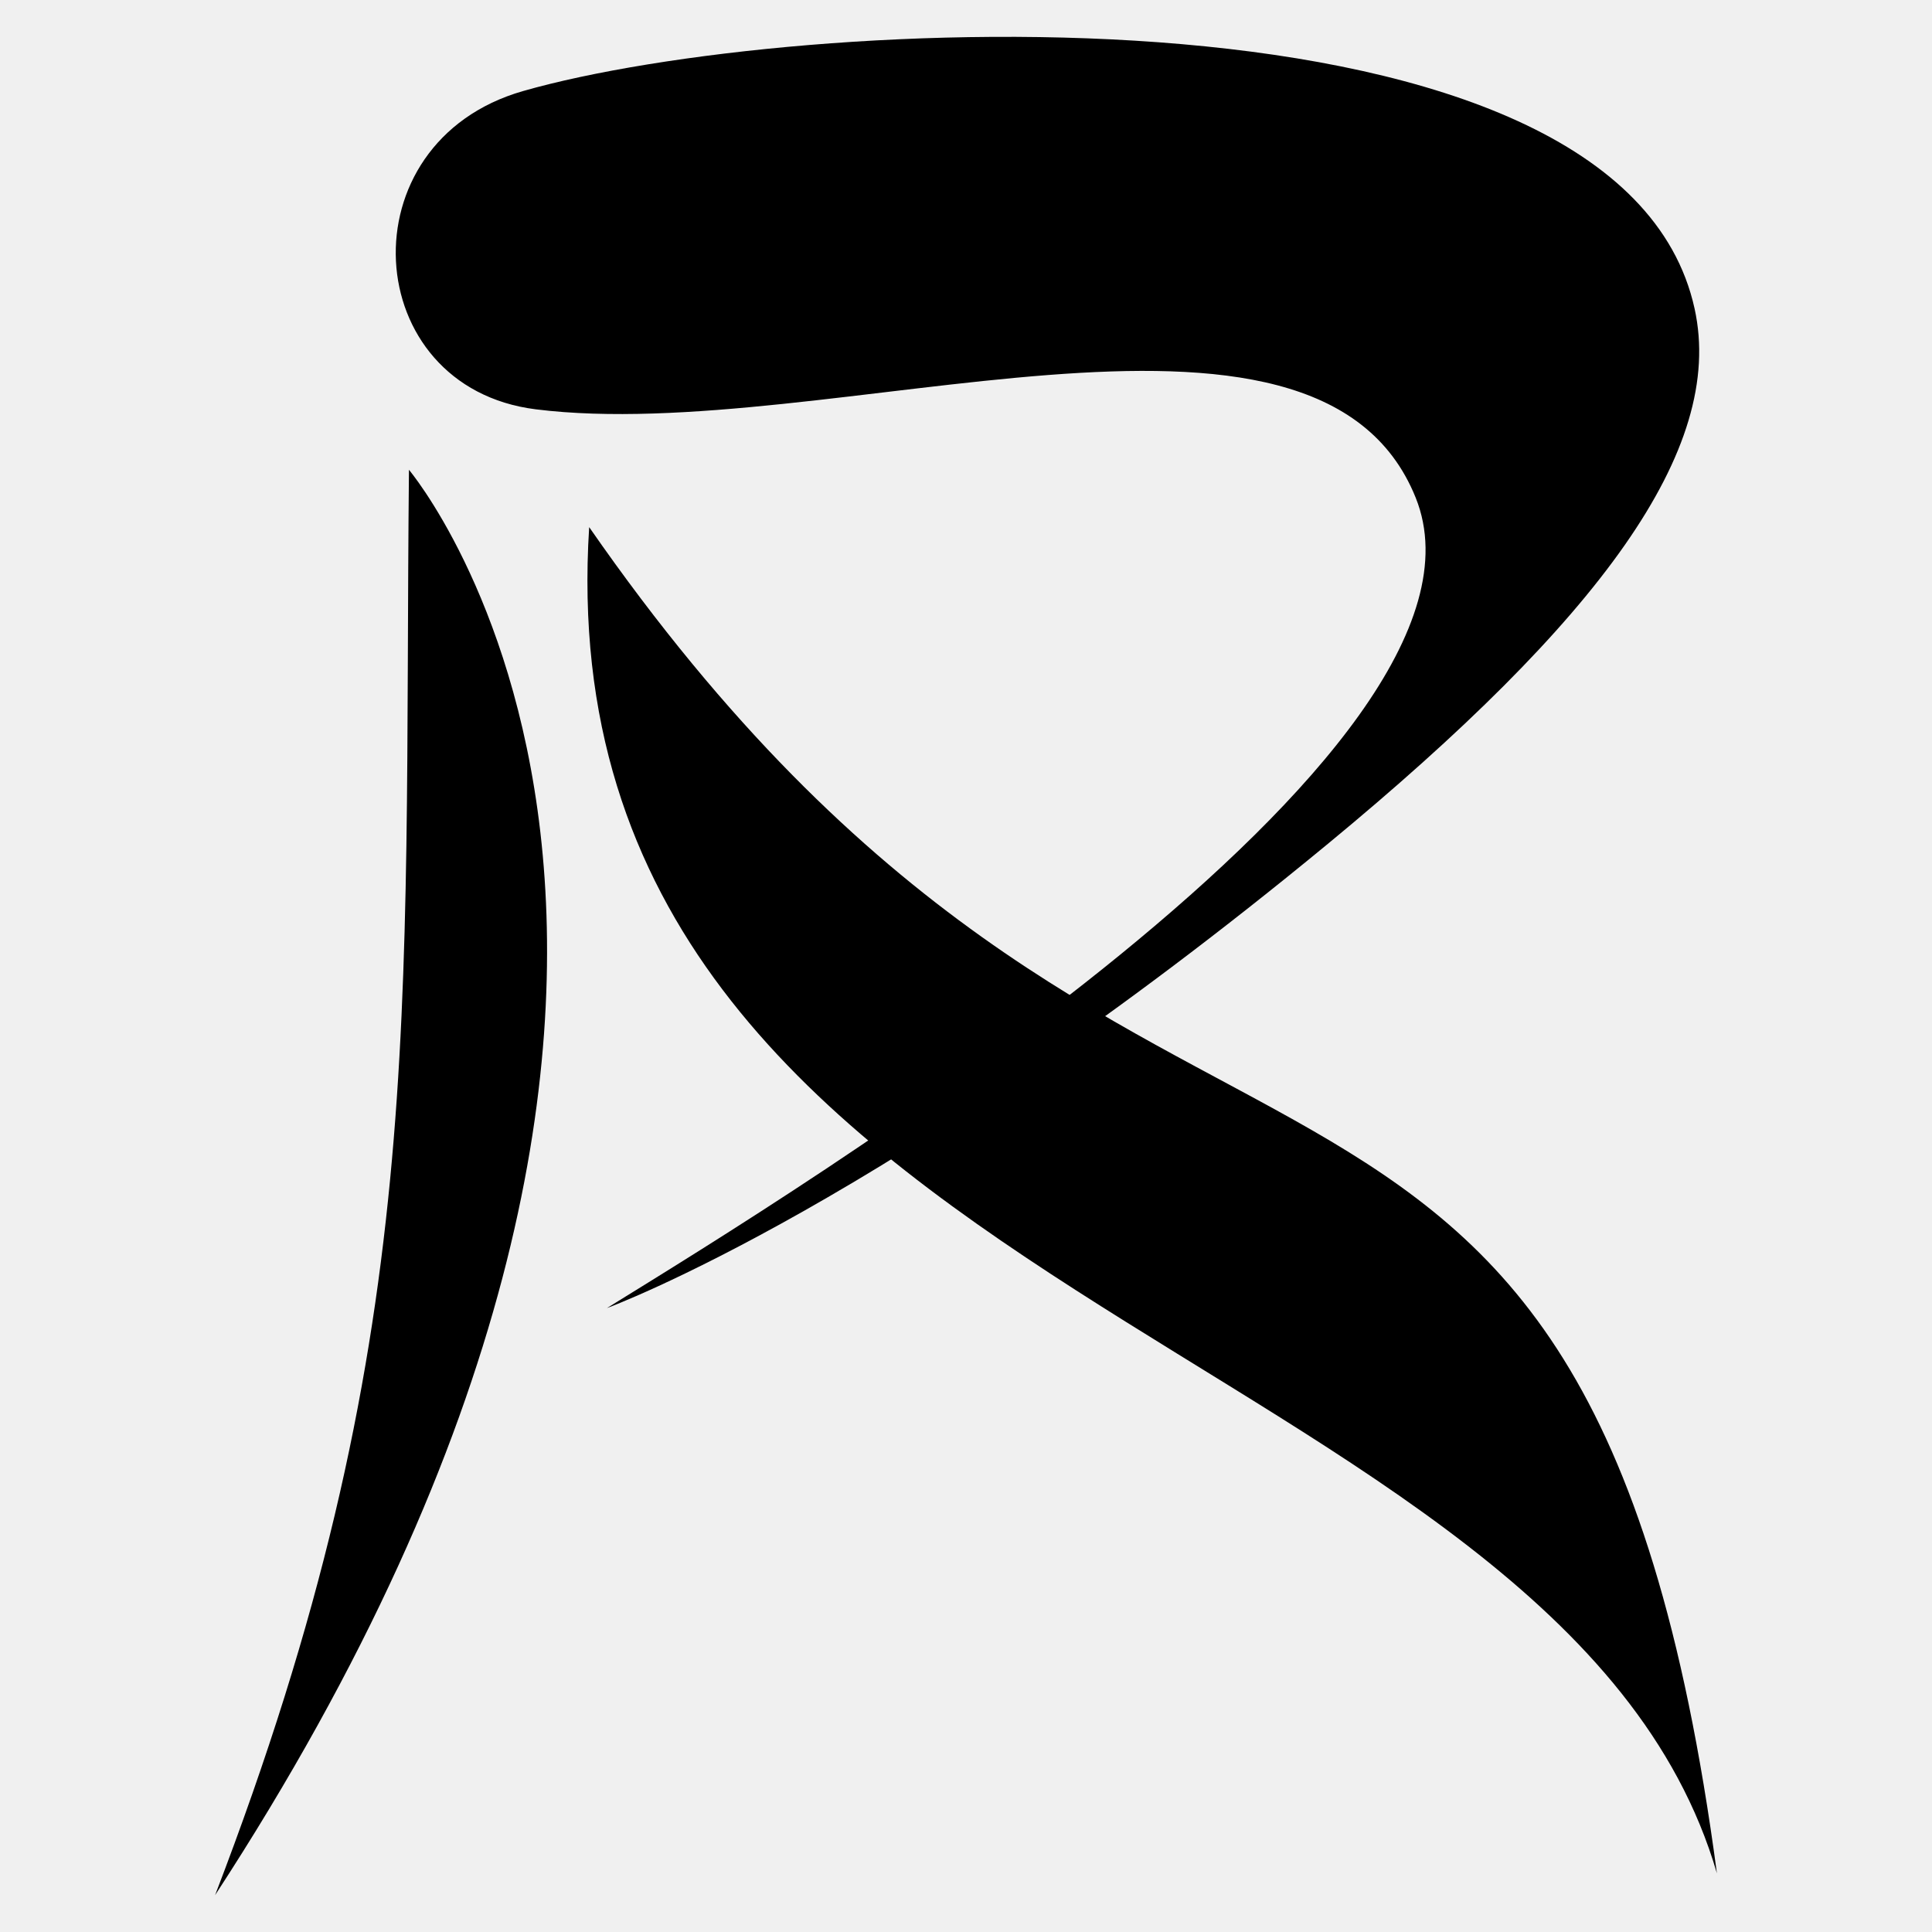
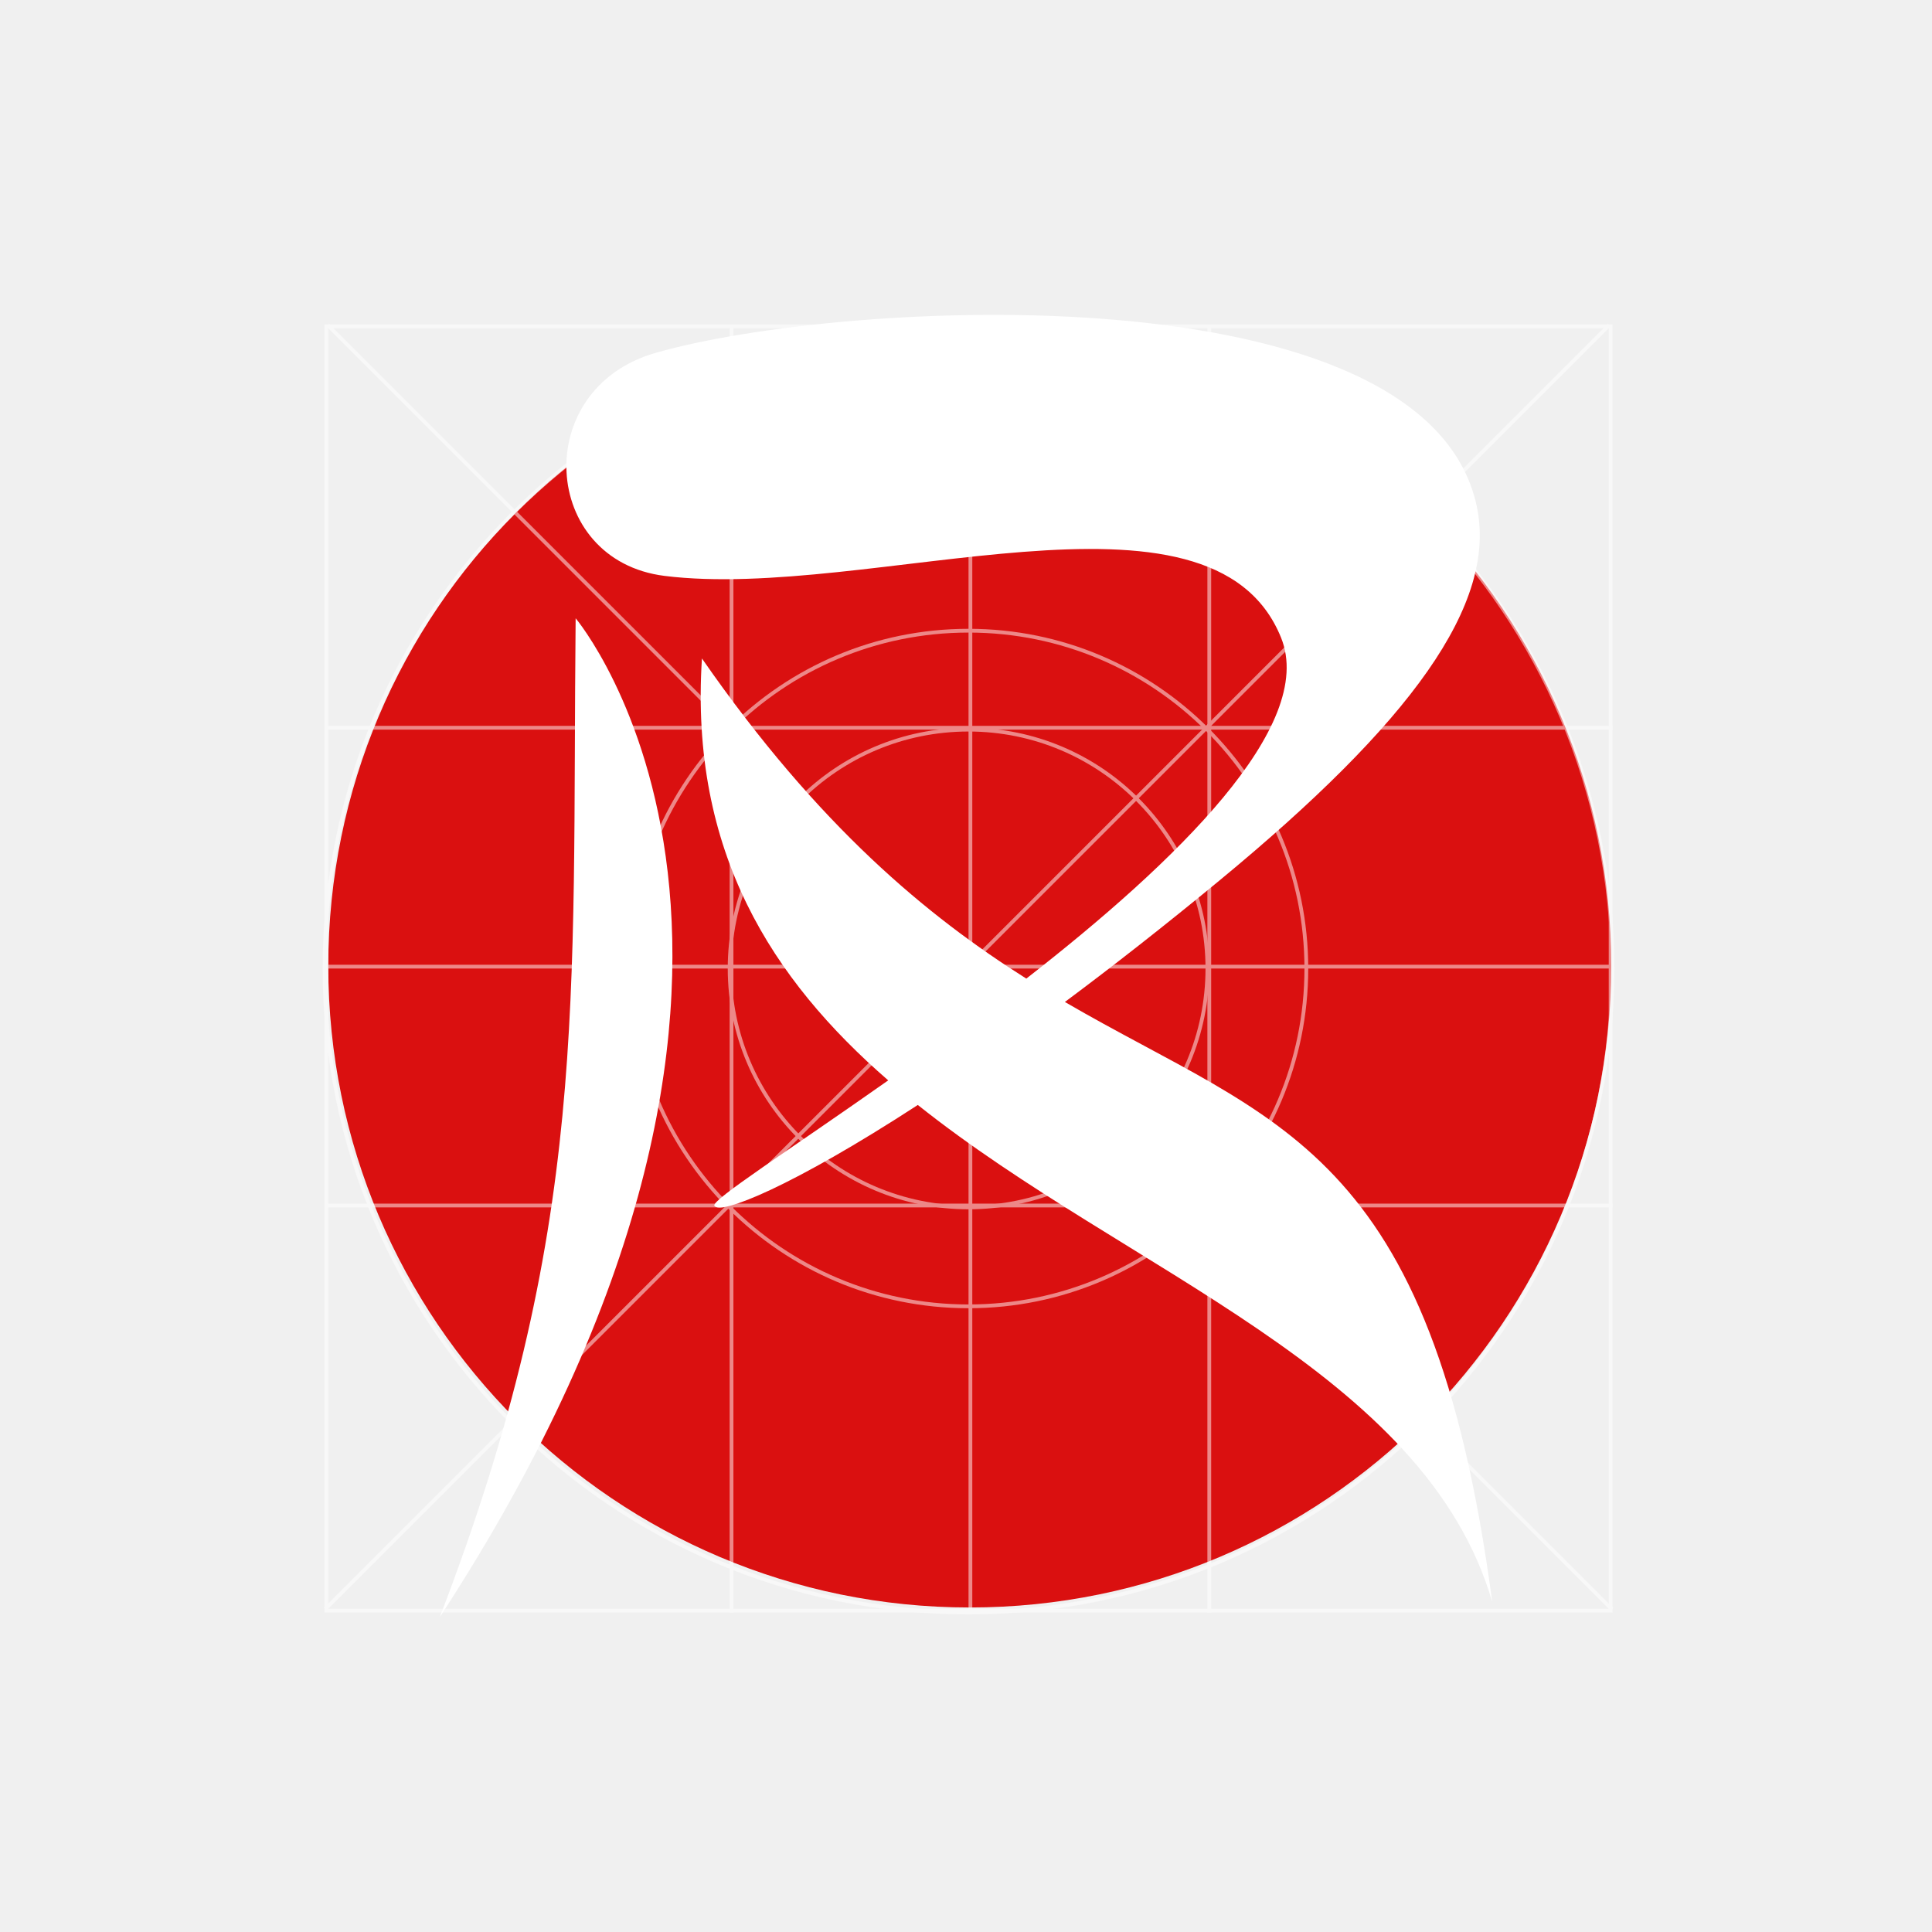
- <svg xmlns="http://www.w3.org/2000/svg" width="512" height="512" clip-rule="evenodd" version="1.1" xml:space="preserve">
-   <g>
-     <path d="m351.881,223.638c-115.781,95.519 -191.04,123.019 -191.04,123.019c50.023,-30.949 241.46,-147.36 214.331,-214.765c-26.214,-65.131 -155.838,-13.756 -233.178,-23.418c-46.804,-5.847 -50.898,-70.745 -3.37,-84.346c71.393,-20.43 290.743,-31.921 310.458,57.656c8.241,37.444 -25.305,82.542 -97.2,141.855z" />
-     <path d="m108.378,124.499c0,0 109.993,130.255 -51.378,377.739c56.607,-147.326 49.931,-232.287 51.378,-377.739z" />
-     <path d="m156.138,139.695c147.384,212.436 264.014,94.953 298.862,356.753c-41.543,-142.245 -311.995,-151.007 -298.862,-356.753z" />
+ <svg xmlns="http://www.w3.org/2000/svg" width="512" height="512" viewBox="0 0 512 512" fill="none">
+   <circle cx="257" cy="256" r="170" fill="#DA1010" />
+   <g opacity="0.5">
+     <circle cx="256.667" cy="256.667" r="63.306" stroke="white" />
+     <circle cx="256.667" cy="256.667" r="89.528" stroke="white" />
+     <circle cx="256.667" cy="256.667" r="170.667" stroke="white" />
+     <line x1="257.167" y1="86" x2="257.167" y2="427.333" stroke="white" />
+     <line x1="86.158" y1="426.469" x2="426.476" y2="86.15" stroke="white" />
+     <line x1="86.865" y1="86.158" x2="427.179" y2="426.472" stroke="white" />
+     <line x1="86" y1="256.167" x2="427.333" y2="256.167" stroke="white" />
+     <line x1="86" y1="192.861" x2="427.333" y2="192.861" stroke="white" />
+     <line x1="86" y1="319.472" x2="427.333" y2="319.472" stroke="white" />
+     <line x1="193.861" y1="86" x2="193.861" y2="427.333" stroke="white" />
+     <line x1="320.472" y1="86" x2="320.472" y2="427.333" stroke="white" />
+     <rect x="86.5" y="86.5" width="340.333" height="340.333" stroke="white" />
  </g>
+   <path d="M152.551 163.849C152.551 163.849 229.631 255.127 116.547 428.555C156.216 325.314 151.537 265.776 152.551 163.849Z" fill="white" />
+   <path d="M173.746 93.511C223.775 79.194 377.489 71.142 391.304 133.915C397.08 160.154 373.572 191.757 323.19 233.322C308.483 245.455 294.787 256.159 282.208 265.533C338.116 298.089 379.308 303.211 395.453 424.499C377.545 363.182 298.942 337.257 243.231 292.827C210.062 314.395 190.809 322.116 189.315 319.529C188.455 318.036 209.085 304.843 235.387 286.31C204.579 259.544 182.75 225.738 186.02 174.498C216.922 219.039 245.896 242.882 271.982 259.341C311.708 228.386 348.91 192.38 339.511 169.029C321.141 123.387 230.306 159.388 176.108 152.618C143.309 148.52 140.44 103.042 173.746 93.511Z" fill="white" />
</svg>
